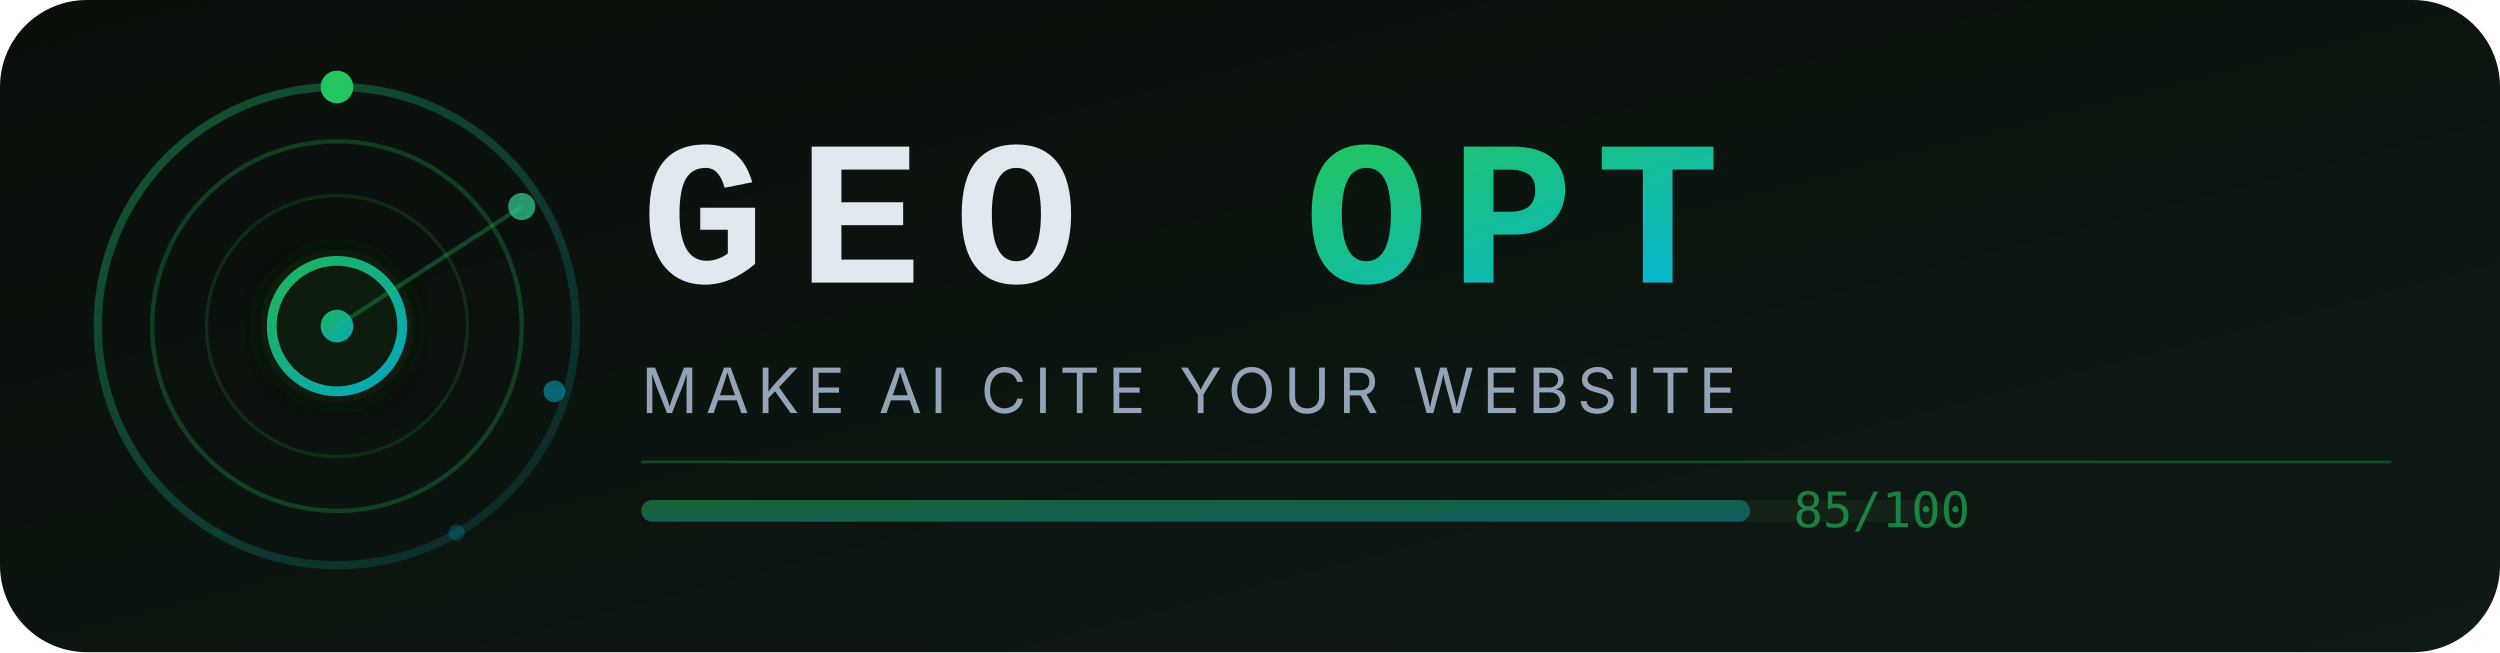
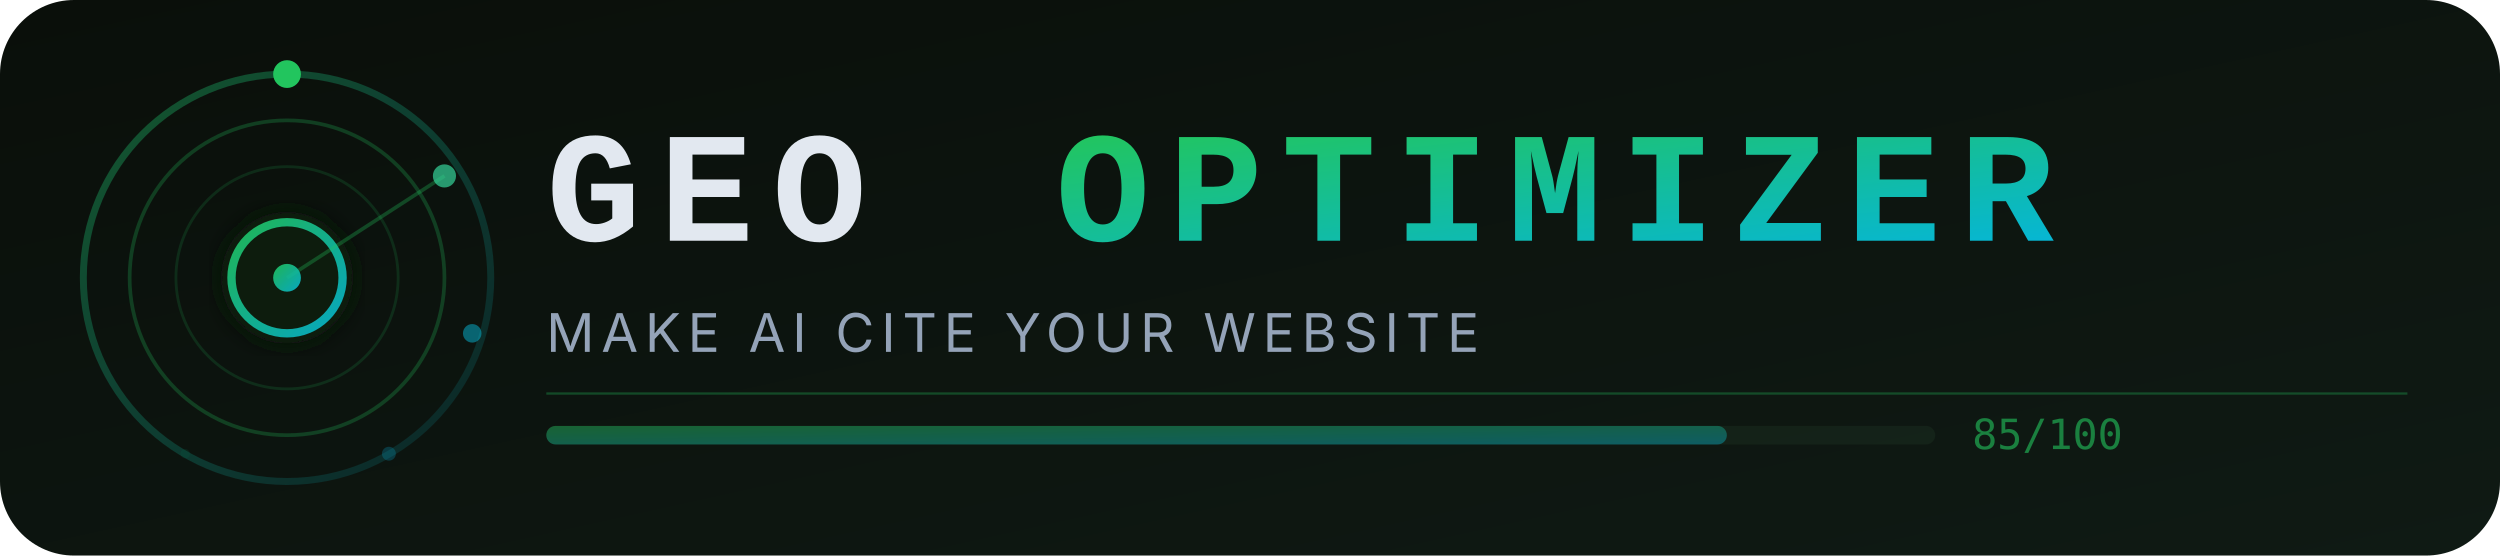
- <svg xmlns="http://www.w3.org/2000/svg" viewBox="0 0 460 120" width="460" height="120">
+ <svg xmlns="http://www.w3.org/2000/svg" viewBox="0 0 540 120" width="540" height="120">
  <defs>
    <linearGradient id="bg" x1="0%" y1="0%" x2="100%" y2="100%">
      <stop offset="0%" style="stop-color:#0a0f0a;stop-opacity:1" />
      <stop offset="100%" style="stop-color:#0f1a14;stop-opacity:1" />
    </linearGradient>
    <linearGradient id="geoGrad" x1="0%" y1="0%" x2="100%" y2="100%">
      <stop offset="0%" style="stop-color:#22c55e" />
      <stop offset="100%" style="stop-color:#06b6d4" />
    </linearGradient>
    <linearGradient id="ringGrad" x1="0%" y1="0%" x2="100%" y2="100%">
      <stop offset="0%" style="stop-color:#22c55e;stop-opacity:0.8" />
      <stop offset="100%" style="stop-color:#06b6d4;stop-opacity:0.2" />
    </linearGradient>
    <filter id="glow">
      <feGaussianBlur stdDeviation="2.5" result="coloredBlur" />
      <feMerge>
        <feMergeNode in="coloredBlur" />
        <feMergeNode in="SourceGraphic" />
      </feMerge>
    </filter>
  </defs>
-   <rect width="460" height="120" rx="16" fill="url(#bg)" />
+   <rect width="540" height="120" rx="16" fill="url(#bg)" />
  <g transform="translate(14, 12)">
    <circle cx="48" cy="48" r="44" fill="none" stroke="url(#ringGrad)" stroke-width="1.5" opacity="0.5" />
    <circle cx="48" cy="48" r="34" fill="none" stroke="#22c55e" stroke-width="0.8" opacity="0.25" />
    <circle cx="48" cy="48" r="24" fill="none" stroke="#22c55e" stroke-width="0.6" opacity="0.15" />
    <circle cx="48" cy="48" r="14" fill="#0a1a0f" filter="url(#glow)" />
    <circle cx="48" cy="48" r="12" fill="none" stroke="url(#geoGrad)" stroke-width="1.8" opacity="0.9" />
    <path d="M 48 48 L 48 4" stroke="url(#geoGrad)" stroke-width="1.2" opacity="0.6" />
    <path d="M 48 48 L 82 26" stroke="#22c55e" stroke-width="0.8" opacity="0.3" />
    <circle cx="48" cy="4" r="3" fill="#22c55e" opacity="1.0" />
    <circle cx="82" cy="26" r="2.5" fill="#34d399" opacity="0.7" />
    <circle cx="88" cy="60" r="2" fill="#06b6d4" opacity="0.5" />
    <circle cx="70" cy="86" r="1.5" fill="#0891b2" opacity="0.3" />
    <circle cx="26" cy="86" r="1" fill="#065f46" opacity="0.2" />
    <line x1="42" y1="48" x2="54" y2="48" stroke="url(#geoGrad)" stroke-width="1" opacity="0.7" />
    <line x1="48" y1="42" x2="48" y2="54" stroke="url(#geoGrad)" stroke-width="1" opacity="0.7" />
    <circle cx="48" cy="48" r="3" fill="url(#geoGrad)" opacity="0.9" />
  </g>
-   <text x="118" y="52" font-family="'SF Mono', 'Fira Code', 'Courier New', monospace" font-size="38" font-weight="700" fill="#e2e8f0" letter-spacing="6">GEO</text>
-   <text x="240" y="52" font-family="'SF Mono', 'Fira Code', 'Courier New', monospace" font-size="38" font-weight="700" fill="url(#geoGrad)" letter-spacing="4">OPT</text>
+   <text x="118" y="52" font-family="'SF Mono', 'Fira Code', 'Courier New', monospace" font-size="34" font-weight="700" fill="#e2e8f0" letter-spacing="4">GEO</text>
+   <text x="228" y="52" font-family="'SF Mono', 'Fira Code', 'Courier New', monospace" font-size="34" font-weight="700" fill="url(#geoGrad)" letter-spacing="4">OPTIMIZER</text>
  <text x="118" y="76" font-family="-apple-system, 'Segoe UI', sans-serif" font-size="11.5" fill="#94a3b8" letter-spacing="1.5">MAKE AI CITE YOUR WEBSITE</text>
-   <line x1="118" y1="85" x2="440" y2="85" stroke="#22c55e" stroke-width="0.5" opacity="0.3" />
-   <rect x="118" y="92" width="240" height="4" rx="2" fill="#1a2e1f" opacity="0.5" />
-   <rect x="118" y="92" width="204" height="4" rx="2" fill="url(#geoGrad)" opacity="0.4" />
-   <text x="330" y="97" font-family="'SF Mono', monospace" font-size="9" fill="#22c55e" opacity="0.6">85/100</text>
+   <line x1="118" y1="85" x2="520" y2="85" stroke="#22c55e" stroke-width="0.5" opacity="0.3" />
+   <rect x="118" y="92" width="300" height="4" rx="2" fill="#1a2e1f" opacity="0.5" />
+   <rect x="118" y="92" width="255" height="4" rx="2" fill="url(#geoGrad)" opacity="0.4" />
+   <text x="426" y="97" font-family="'SF Mono', monospace" font-size="9" fill="#22c55e" opacity="0.6">85/100</text>
</svg>
